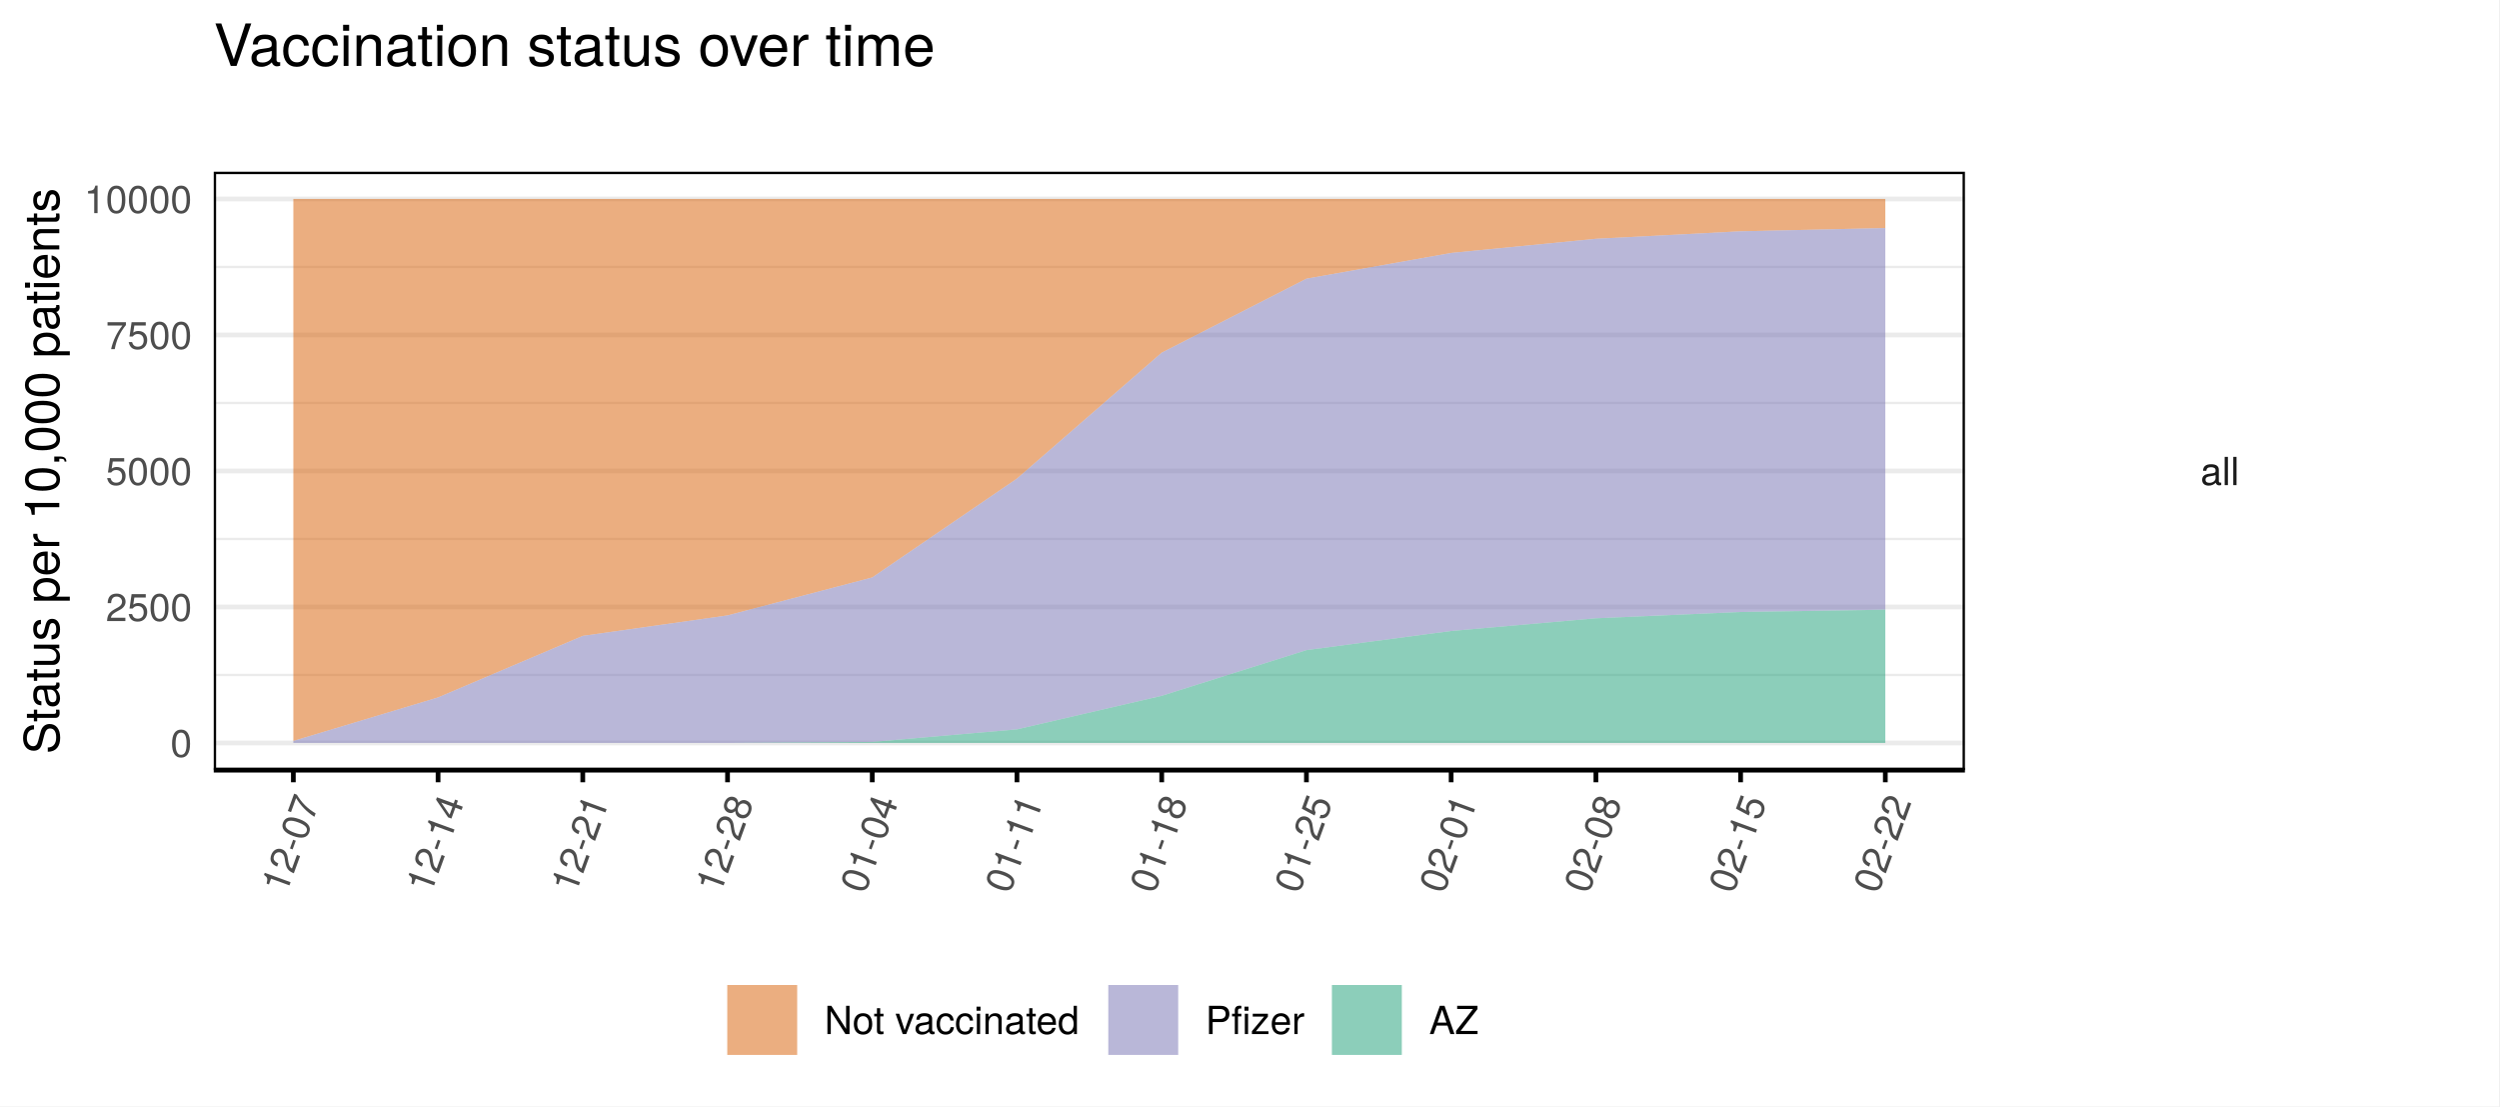
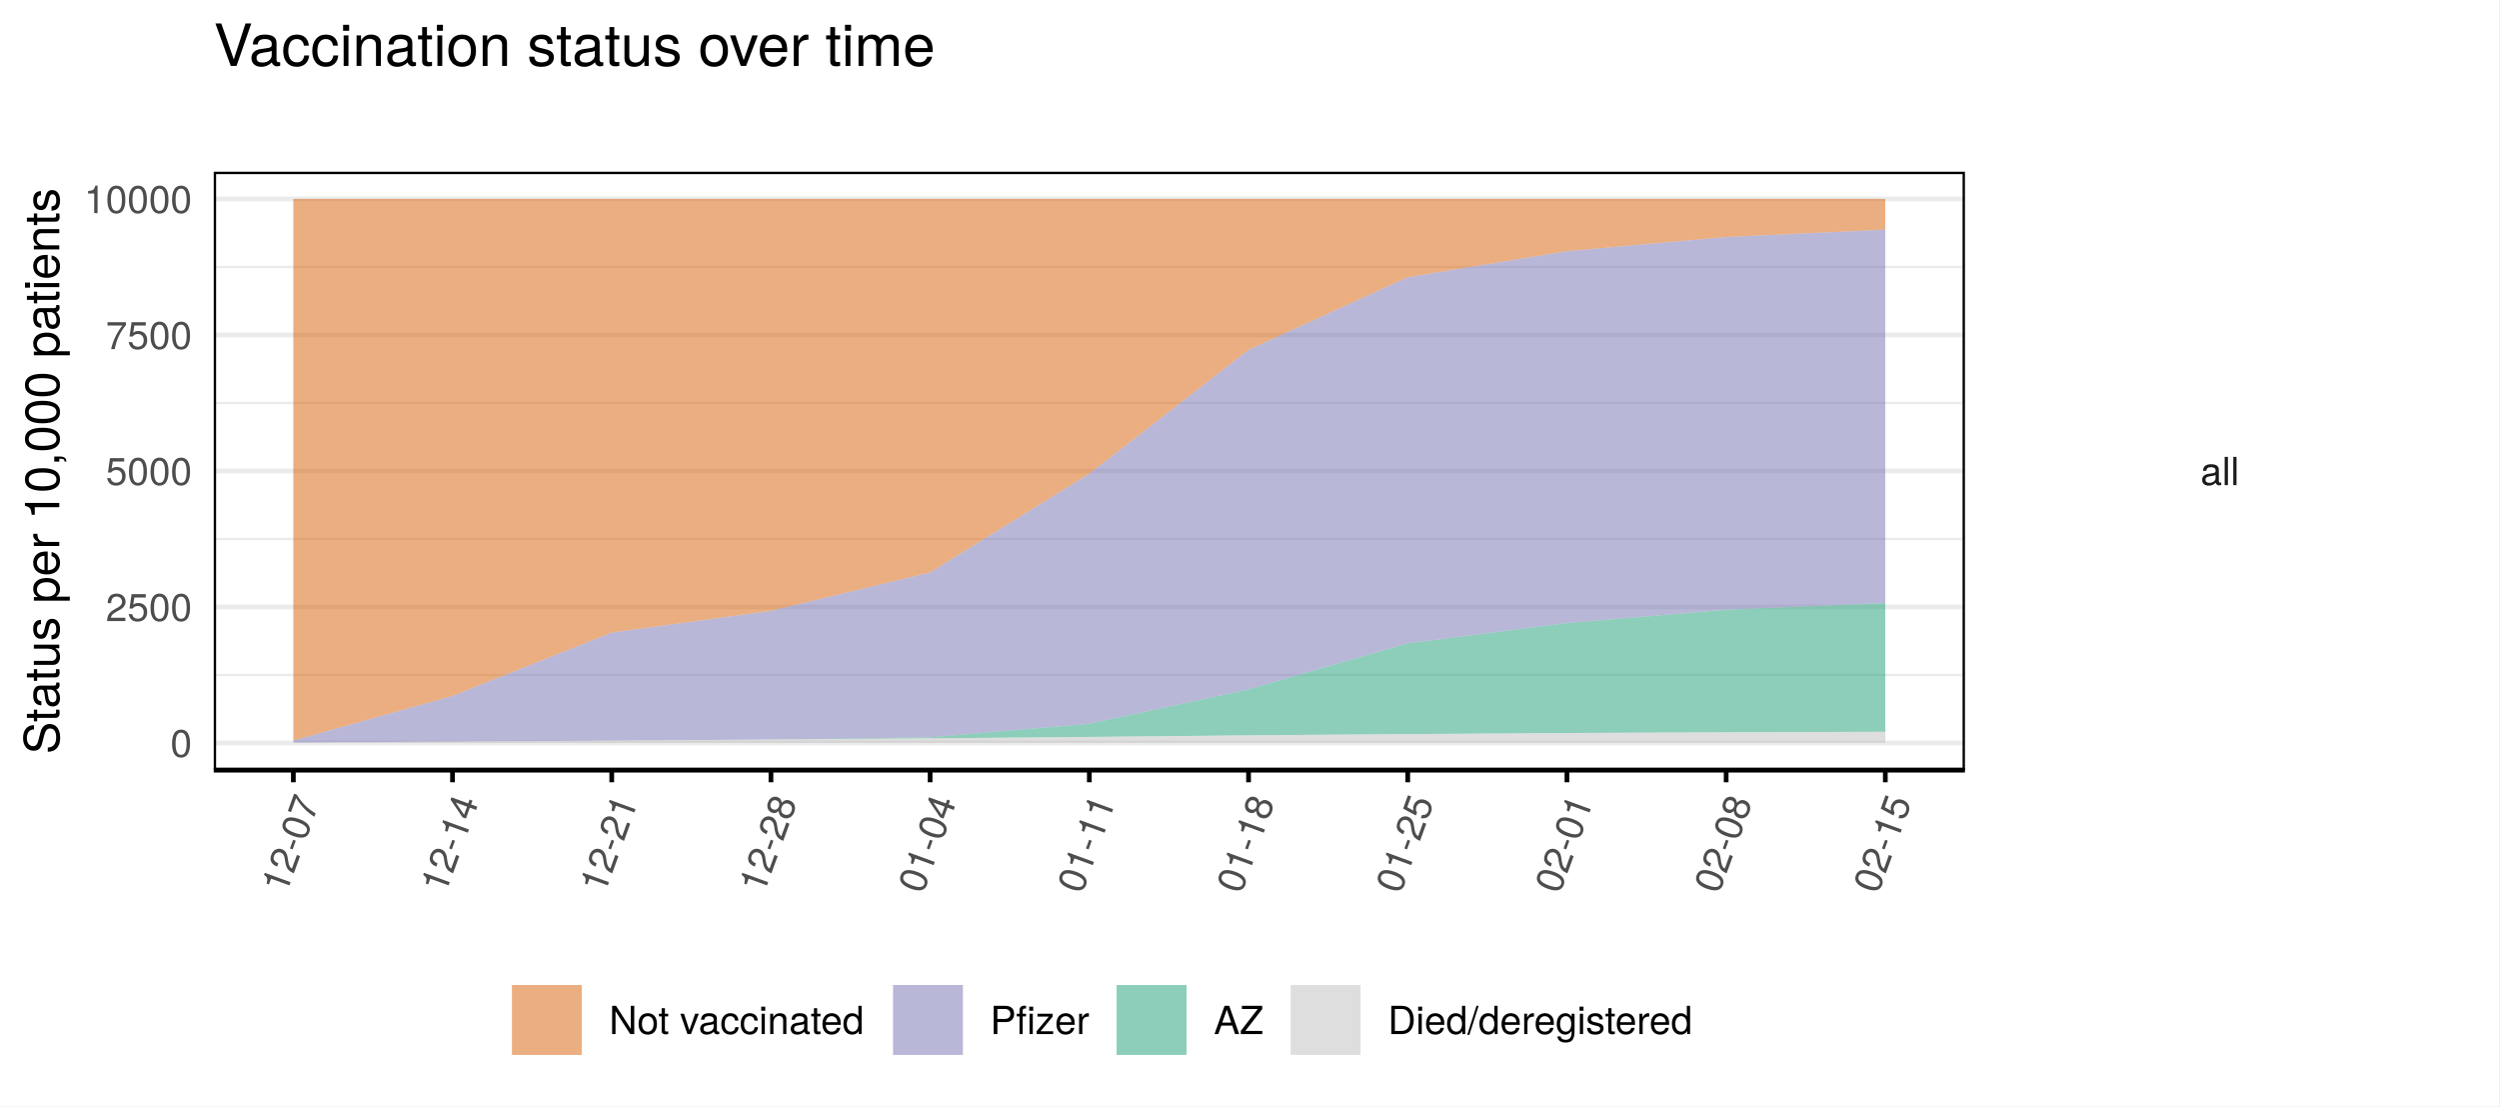
<svg xmlns="http://www.w3.org/2000/svg" viewBox="0 0 566.93 250.90">
  <defs>
    <style type="text/css">
    line, polyline, polygon, path, rect, circle {
      fill: none;
      stroke: #000000;
      stroke-linecap: round;
      stroke-linejoin: round;
      stroke-miterlimit: 10.00;
    }
  </style>
  </defs>
  <rect width="100%" height="100%" style="stroke: none; fill: #FFFFFF;" />
  <defs>
    <clipPath id="cpNDguNDl8NDQ1Ljc3fDE3NC42NXwzOC45NQ==">
      <rect x="48.49" y="38.95" width="397.28" height="135.70" />
    </clipPath>
  </defs>
  <polyline points="48.49,153.06 445.77,153.06 " style="stroke-width: 0.53; stroke: #EBEBEB; stroke-linecap: butt;" clip-path="url(#cpNDguNDl8NDQ1Ljc3fDE3NC42NXwzOC45NQ==)" />
  <polyline points="48.49,122.22 445.77,122.22 " style="stroke-width: 0.53; stroke: #EBEBEB; stroke-linecap: butt;" clip-path="url(#cpNDguNDl8NDQ1Ljc3fDE3NC42NXwzOC45NQ==)" />
  <polyline points="48.49,91.38 445.77,91.38 " style="stroke-width: 0.53; stroke: #EBEBEB; stroke-linecap: butt;" clip-path="url(#cpNDguNDl8NDQ1Ljc3fDE3NC42NXwzOC45NQ==)" />
  <polyline points="48.49,60.54 445.77,60.54 " style="stroke-width: 0.53; stroke: #EBEBEB; stroke-linecap: butt;" clip-path="url(#cpNDguNDl8NDQ1Ljc3fDE3NC42NXwzOC45NQ==)" />
  <polyline points="48.49,168.48 445.77,168.48 " style="stroke-width: 1.07; stroke: #EBEBEB; stroke-linecap: butt;" clip-path="url(#cpNDguNDl8NDQ1Ljc3fDE3NC42NXwzOC45NQ==)" />
  <polyline points="48.49,137.64 445.77,137.64 " style="stroke-width: 1.07; stroke: #EBEBEB; stroke-linecap: butt;" clip-path="url(#cpNDguNDl8NDQ1Ljc3fDE3NC42NXwzOC45NQ==)" />
  <polyline points="48.49,106.80 445.77,106.80 " style="stroke-width: 1.07; stroke: #EBEBEB; stroke-linecap: butt;" clip-path="url(#cpNDguNDl8NDQ1Ljc3fDE3NC42NXwzOC45NQ==)" />
  <polyline points="48.49,75.96 445.77,75.96 " style="stroke-width: 1.07; stroke: #EBEBEB; stroke-linecap: butt;" clip-path="url(#cpNDguNDl8NDQ1Ljc3fDE3NC42NXwzOC45NQ==)" />
  <polyline points="48.49,45.12 445.77,45.12 " style="stroke-width: 1.07; stroke: #EBEBEB; stroke-linecap: butt;" clip-path="url(#cpNDguNDl8NDQ1Ljc3fDE3NC42NXwzOC45NQ==)" />
-   <polygon points="66.55,45.12 99.38,45.12 132.21,45.12 165.05,45.12 197.88,45.12 230.71,45.12 263.55,45.12 296.38,45.12 329.21,45.12 362.05,45.12 394.88,45.12 427.71,45.12 427.71,51.71 394.88,52.45 362.05,54.15 329.21,57.36 296.38,63.20 263.55,79.98 230.71,108.53 197.88,130.95 165.05,139.56 132.21,144.20 99.38,158.16 66.55,168.03 " style="stroke-width: 0.00; stroke: none; fill: #D95F02; fill-opacity: 0.50;" clip-path="url(#cpNDguNDl8NDQ1Ljc3fDE3NC42NXwzOC45NQ==)" />
-   <polyline points="66.55,45.12 99.38,45.12 132.21,45.12 165.05,45.12 197.88,45.12 230.71,45.12 263.55,45.12 296.38,45.12 329.21,45.12 362.05,45.12 394.88,45.12 427.71,45.12 " style="stroke-width: 1.07; stroke: none;" clip-path="url(#cpNDguNDl8NDQ1Ljc3fDE3NC42NXwzOC45NQ==)" />
-   <polygon points="66.55,168.03 99.38,158.16 132.21,144.20 165.05,139.56 197.88,130.95 230.71,108.53 263.55,79.98 296.38,63.20 329.21,57.36 362.05,54.15 394.88,52.45 427.71,51.71 427.71,138.26 394.88,138.78 362.05,140.21 329.21,143.09 296.38,147.43 263.55,157.79 230.71,165.40 197.88,168.25 165.05,168.48 132.21,168.48 99.38,168.48 66.55,168.48 " style="stroke-width: 0.00; stroke: none; fill: #7570B3; fill-opacity: 0.50;" clip-path="url(#cpNDguNDl8NDQ1Ljc3fDE3NC42NXwzOC45NQ==)" />
-   <polyline points="66.55,168.03 99.38,158.16 132.21,144.20 165.05,139.56 197.88,130.95 230.71,108.53 263.55,79.98 296.38,63.20 329.21,57.36 362.05,54.15 394.88,52.45 427.71,51.71 " style="stroke-width: 1.07; stroke: none;" clip-path="url(#cpNDguNDl8NDQ1Ljc3fDE3NC42NXwzOC45NQ==)" />
-   <polygon points="66.55,168.48 99.38,168.48 132.21,168.48 165.05,168.48 197.88,168.25 230.71,165.40 263.55,157.79 296.38,147.43 329.21,143.09 362.05,140.21 394.88,138.78 427.71,138.26 427.71,168.48 394.88,168.48 362.05,168.48 329.21,168.48 296.38,168.48 263.55,168.48 230.71,168.48 197.88,168.48 165.05,168.48 132.21,168.48 99.38,168.48 66.55,168.48 " style="stroke-width: 0.00; stroke: none; fill: #1B9E77; fill-opacity: 0.50;" clip-path="url(#cpNDguNDl8NDQ1Ljc3fDE3NC42NXwzOC45NQ==)" />
-   <polyline points="66.55,168.48 99.38,168.48 132.21,168.48 165.05,168.48 197.88,168.25 230.71,165.40 263.55,157.79 296.38,147.43 329.21,143.09 362.05,140.21 394.88,138.78 427.71,138.26 " style="stroke-width: 1.07; stroke: none;" clip-path="url(#cpNDguNDl8NDQ1Ljc3fDE3NC42NXwzOC45NQ==)" />
+   <polygon points="66.55,45.12 102.66,45.12 138.78,45.12 174.90,45.12 211.01,45.12 247.13,45.12 283.25,45.12 319.36,45.12 355.48,45.12 391.60,45.12 427.71,45.12 427.71,52.08 391.60,53.75 355.48,56.97 319.36,62.87 283.25,79.34 247.13,107.42 211.01,129.81 174.90,138.53 138.78,143.45 102.66,157.82 66.55,167.95 " style="stroke-width: 0.00; stroke: none; fill: #D95F02; fill-opacity: 0.50;" clip-path="url(#cpNDguNDl8NDQ1Ljc3fDE3NC42NXwzOC45NQ==)" />
+   <polyline points="66.55,45.12 102.66,45.12 138.78,45.12 174.90,45.12 211.01,45.12 247.13,45.12 283.25,45.12 319.36,45.12 355.48,45.12 391.60,45.12 427.71,45.12 " style="stroke-width: 1.07; stroke: none;" clip-path="url(#cpNDguNDl8NDQ1Ljc3fDE3NC42NXwzOC45NQ==)" />
+   <polygon points="66.55,167.95 102.66,157.82 138.78,143.45 174.90,138.53 211.01,129.81 247.13,107.42 283.25,79.34 319.36,62.87 355.48,56.97 391.60,53.75 427.71,52.08 427.71,136.74 391.60,138.28 355.48,141.30 319.36,145.90 283.25,156.34 247.13,164.13 211.01,167.21 174.90,167.71 138.78,167.96 102.66,168.18 66.55,168.39 " style="stroke-width: 0.00; stroke: none; fill: #7570B3; fill-opacity: 0.50;" clip-path="url(#cpNDguNDl8NDQ1Ljc3fDE3NC42NXwzOC45NQ==)" />
+   <polyline points="66.55,167.95 102.66,157.82 138.78,143.45 174.90,138.53 211.01,129.81 247.13,107.42 283.25,79.34 319.36,62.87 355.48,56.97 391.60,53.75 427.71,52.08 " style="stroke-width: 1.07; stroke: none;" clip-path="url(#cpNDguNDl8NDQ1Ljc3fDE3NC42NXwzOC45NQ==)" />
+   <polygon points="66.55,168.39 102.66,168.18 138.78,167.96 174.90,167.71 211.01,167.21 247.13,164.13 283.25,156.34 319.36,145.90 355.48,141.30 391.60,138.28 427.71,136.74 427.71,165.95 391.60,166.07 355.48,166.23 319.36,166.47 283.25,166.76 247.13,167.12 211.01,167.44 174.90,167.71 138.78,167.96 102.66,168.18 66.55,168.39 " style="stroke-width: 0.00; stroke: none; fill: #1B9E77; fill-opacity: 0.50;" clip-path="url(#cpNDguNDl8NDQ1Ljc3fDE3NC42NXwzOC45NQ==)" />
+   <polyline points="66.55,168.39 102.66,168.18 138.78,167.96 174.90,167.71 211.01,167.21 247.13,164.13 283.25,156.34 319.36,145.90 355.48,141.30 391.60,138.28 427.71,136.74 " style="stroke-width: 1.07; stroke: none;" clip-path="url(#cpNDguNDl8NDQ1Ljc3fDE3NC42NXwzOC45NQ==)" />
+   <polygon points="66.55,168.39 102.66,168.18 138.78,167.96 174.90,167.71 211.01,167.44 247.13,167.12 283.25,166.76 319.36,166.47 355.48,166.23 391.60,166.07 427.71,165.95 427.71,168.48 391.60,168.48 355.48,168.48 319.36,168.48 283.25,168.48 247.13,168.48 211.01,168.48 174.90,168.48 138.78,168.48 102.66,168.48 66.55,168.48 " style="stroke-width: 0.00; stroke: none; fill: #BEBEBE; fill-opacity: 0.50;" clip-path="url(#cpNDguNDl8NDQ1Ljc3fDE3NC42NXwzOC45NQ==)" />
+   <polyline points="66.55,168.39 102.66,168.18 138.78,167.96 174.90,167.71 211.01,167.44 247.13,167.12 283.25,166.76 319.36,166.47 355.48,166.23 391.60,166.07 427.71,165.95 " style="stroke-width: 1.07; stroke: none;" clip-path="url(#cpNDguNDl8NDQ1Ljc3fDE3NC42NXwzOC45NQ==)" />
  <rect x="48.49" y="38.95" width="397.28" height="135.70" style="stroke-width: 1.07;" clip-path="url(#cpNDguNDl8NDQ1Ljc3fDE3NC42NXwzOC45NQ==)" />
  <defs>
    <clipPath id="cpMC4wMHw1NjYuOTN8MjUwLjkwfDAuMDA=">
      <rect x="0.00" y="0.00" width="566.93" height="250.90" />
    </clipPath>
  </defs>
  <defs>
    <clipPath id="cpNDQ1Ljc3fDU2MS40NXwxNzQuNjV8MzguOTU=">
      <rect x="445.77" y="38.95" width="115.68" height="135.70" />
    </clipPath>
  </defs>
  <defs>
    <clipPath id="cpNDk0LjgzfDUxMi4zOXwxNzQuNjV8MzguOTU=">
      <rect x="494.83" y="38.95" width="17.57" height="135.70" />
    </clipPath>
  </defs>
  <g clip-path="url(#cpNDk0LjgzfDUxMi4zOXwxNzQuNjV8MzguOTU=)">
    <text x="499.21" y="110.01" style="font-size: 8.80px; fill: #1A1A1A; font-family: TeX Gyre Heros;" textLength="8.80px" lengthAdjust="spacingAndGlyphs">all</text>
  </g>
  <defs>
    <clipPath id="cpNDQ1Ljc3fDU2MS40NXwxNzQuNjV8MzguOTU=">
      <rect x="445.77" y="38.95" width="115.68" height="135.70" />
    </clipPath>
  </defs>
  <defs>
    <clipPath id="cpMC4wMHw1NjYuOTN8MjUwLjkwfDAuMDA=">
      <rect x="0.00" y="0.00" width="566.93" height="250.90" />
    </clipPath>
  </defs>
  <polyline points="48.49,174.65 445.77,174.65 " style="stroke-width: 1.07; stroke-linecap: butt;" clip-path="url(#cpMC4wMHw1NjYuOTN8MjUwLjkwfDAuMDA=)" />
  <polyline points="66.55,177.39 66.55,174.65 " style="stroke-width: 1.07; stroke-linecap: butt;" clip-path="url(#cpMC4wMHw1NjYuOTN8MjUwLjkwfDAuMDA=)" />
-   <polyline points="99.38,177.39 99.38,174.65 " style="stroke-width: 1.07; stroke-linecap: butt;" clip-path="url(#cpMC4wMHw1NjYuOTN8MjUwLjkwfDAuMDA=)" />
-   <polyline points="132.21,177.39 132.21,174.65 " style="stroke-width: 1.07; stroke-linecap: butt;" clip-path="url(#cpMC4wMHw1NjYuOTN8MjUwLjkwfDAuMDA=)" />
-   <polyline points="165.05,177.39 165.05,174.65 " style="stroke-width: 1.07; stroke-linecap: butt;" clip-path="url(#cpMC4wMHw1NjYuOTN8MjUwLjkwfDAuMDA=)" />
-   <polyline points="197.88,177.39 197.88,174.65 " style="stroke-width: 1.07; stroke-linecap: butt;" clip-path="url(#cpMC4wMHw1NjYuOTN8MjUwLjkwfDAuMDA=)" />
-   <polyline points="230.71,177.39 230.71,174.65 " style="stroke-width: 1.07; stroke-linecap: butt;" clip-path="url(#cpMC4wMHw1NjYuOTN8MjUwLjkwfDAuMDA=)" />
-   <polyline points="263.55,177.39 263.55,174.65 " style="stroke-width: 1.07; stroke-linecap: butt;" clip-path="url(#cpMC4wMHw1NjYuOTN8MjUwLjkwfDAuMDA=)" />
-   <polyline points="296.38,177.39 296.38,174.65 " style="stroke-width: 1.07; stroke-linecap: butt;" clip-path="url(#cpMC4wMHw1NjYuOTN8MjUwLjkwfDAuMDA=)" />
-   <polyline points="329.21,177.39 329.21,174.65 " style="stroke-width: 1.07; stroke-linecap: butt;" clip-path="url(#cpMC4wMHw1NjYuOTN8MjUwLjkwfDAuMDA=)" />
-   <polyline points="362.05,177.39 362.05,174.65 " style="stroke-width: 1.07; stroke-linecap: butt;" clip-path="url(#cpMC4wMHw1NjYuOTN8MjUwLjkwfDAuMDA=)" />
-   <polyline points="394.88,177.39 394.88,174.65 " style="stroke-width: 1.07; stroke-linecap: butt;" clip-path="url(#cpMC4wMHw1NjYuOTN8MjUwLjkwfDAuMDA=)" />
+   <polyline points="102.66,177.39 102.66,174.65 " style="stroke-width: 1.07; stroke-linecap: butt;" clip-path="url(#cpMC4wMHw1NjYuOTN8MjUwLjkwfDAuMDA=)" />
+   <polyline points="138.78,177.39 138.78,174.65 " style="stroke-width: 1.07; stroke-linecap: butt;" clip-path="url(#cpMC4wMHw1NjYuOTN8MjUwLjkwfDAuMDA=)" />
+   <polyline points="174.90,177.39 174.90,174.65 " style="stroke-width: 1.07; stroke-linecap: butt;" clip-path="url(#cpMC4wMHw1NjYuOTN8MjUwLjkwfDAuMDA=)" />
+   <polyline points="211.01,177.39 211.01,174.65 " style="stroke-width: 1.07; stroke-linecap: butt;" clip-path="url(#cpMC4wMHw1NjYuOTN8MjUwLjkwfDAuMDA=)" />
+   <polyline points="247.13,177.39 247.13,174.65 " style="stroke-width: 1.07; stroke-linecap: butt;" clip-path="url(#cpMC4wMHw1NjYuOTN8MjUwLjkwfDAuMDA=)" />
+   <polyline points="283.25,177.39 283.25,174.65 " style="stroke-width: 1.07; stroke-linecap: butt;" clip-path="url(#cpMC4wMHw1NjYuOTN8MjUwLjkwfDAuMDA=)" />
+   <polyline points="319.36,177.39 319.36,174.65 " style="stroke-width: 1.07; stroke-linecap: butt;" clip-path="url(#cpMC4wMHw1NjYuOTN8MjUwLjkwfDAuMDA=)" />
+   <polyline points="355.48,177.39 355.48,174.65 " style="stroke-width: 1.07; stroke-linecap: butt;" clip-path="url(#cpMC4wMHw1NjYuOTN8MjUwLjkwfDAuMDA=)" />
+   <polyline points="391.60,177.39 391.60,174.65 " style="stroke-width: 1.07; stroke-linecap: butt;" clip-path="url(#cpMC4wMHw1NjYuOTN8MjUwLjkwfDAuMDA=)" />
  <polyline points="427.71,177.39 427.71,174.65 " style="stroke-width: 1.07; stroke-linecap: butt;" clip-path="url(#cpMC4wMHw1NjYuOTN8MjUwLjkwfDAuMDA=)" />
  <g clip-path="url(#cpMC4wMHw1NjYuOTN8MjUwLjkwfDAuMDA=)">
    <text transform="translate(64.88,202.92) rotate(-70)" style="font-size: 8.80px; fill: #4D4D4D; font-family: TeX Gyre Heros;" textLength="22.50px" lengthAdjust="spacingAndGlyphs">12-07</text>
  </g>
  <g clip-path="url(#cpMC4wMHw1NjYuOTN8MjUwLjkwfDAuMDA=)">
-     <text transform="translate(97.71,202.92) rotate(-70)" style="font-size: 8.80px; fill: #4D4D4D; font-family: TeX Gyre Heros;" textLength="22.50px" lengthAdjust="spacingAndGlyphs">12-14</text>
+     <text transform="translate(101.00,202.92) rotate(-70)" style="font-size: 8.80px; fill: #4D4D4D; font-family: TeX Gyre Heros;" textLength="22.50px" lengthAdjust="spacingAndGlyphs">12-14</text>
  </g>
  <g clip-path="url(#cpMC4wMHw1NjYuOTN8MjUwLjkwfDAuMDA=)">
-     <text transform="translate(130.55,202.92) rotate(-70)" style="font-size: 8.80px; fill: #4D4D4D; font-family: TeX Gyre Heros;" textLength="22.50px" lengthAdjust="spacingAndGlyphs">12-21</text>
+     <text transform="translate(137.11,202.92) rotate(-70)" style="font-size: 8.80px; fill: #4D4D4D; font-family: TeX Gyre Heros;" textLength="22.50px" lengthAdjust="spacingAndGlyphs">12-21</text>
  </g>
  <g clip-path="url(#cpMC4wMHw1NjYuOTN8MjUwLjkwfDAuMDA=)">
-     <text transform="translate(163.38,202.92) rotate(-70)" style="font-size: 8.80px; fill: #4D4D4D; font-family: TeX Gyre Heros;" textLength="22.50px" lengthAdjust="spacingAndGlyphs">12-28</text>
+     <text transform="translate(173.23,202.92) rotate(-70)" style="font-size: 8.80px; fill: #4D4D4D; font-family: TeX Gyre Heros;" textLength="22.50px" lengthAdjust="spacingAndGlyphs">12-28</text>
  </g>
  <g clip-path="url(#cpMC4wMHw1NjYuOTN8MjUwLjkwfDAuMDA=)">
-     <text transform="translate(196.21,202.92) rotate(-70)" style="font-size: 8.80px; fill: #4D4D4D; font-family: TeX Gyre Heros;" textLength="22.50px" lengthAdjust="spacingAndGlyphs">01-04</text>
+     <text transform="translate(209.35,202.92) rotate(-70)" style="font-size: 8.80px; fill: #4D4D4D; font-family: TeX Gyre Heros;" textLength="22.50px" lengthAdjust="spacingAndGlyphs">01-04</text>
  </g>
  <g clip-path="url(#cpMC4wMHw1NjYuOTN8MjUwLjkwfDAuMDA=)">
-     <text transform="translate(229.05,202.92) rotate(-70)" style="font-size: 8.80px; fill: #4D4D4D; font-family: TeX Gyre Heros;" textLength="22.50px" lengthAdjust="spacingAndGlyphs">01-11</text>
+     <text transform="translate(245.46,202.92) rotate(-70)" style="font-size: 8.80px; fill: #4D4D4D; font-family: TeX Gyre Heros;" textLength="22.50px" lengthAdjust="spacingAndGlyphs">01-11</text>
  </g>
  <g clip-path="url(#cpMC4wMHw1NjYuOTN8MjUwLjkwfDAuMDA=)">
-     <text transform="translate(261.88,202.92) rotate(-70)" style="font-size: 8.80px; fill: #4D4D4D; font-family: TeX Gyre Heros;" textLength="22.50px" lengthAdjust="spacingAndGlyphs">01-18</text>
+     <text transform="translate(281.58,202.92) rotate(-70)" style="font-size: 8.80px; fill: #4D4D4D; font-family: TeX Gyre Heros;" textLength="22.50px" lengthAdjust="spacingAndGlyphs">01-18</text>
  </g>
  <g clip-path="url(#cpMC4wMHw1NjYuOTN8MjUwLjkwfDAuMDA=)">
-     <text transform="translate(294.71,202.92) rotate(-70)" style="font-size: 8.80px; fill: #4D4D4D; font-family: TeX Gyre Heros;" textLength="22.50px" lengthAdjust="spacingAndGlyphs">01-25</text>
+     <text transform="translate(317.70,202.92) rotate(-70)" style="font-size: 8.80px; fill: #4D4D4D; font-family: TeX Gyre Heros;" textLength="22.50px" lengthAdjust="spacingAndGlyphs">01-25</text>
  </g>
  <g clip-path="url(#cpMC4wMHw1NjYuOTN8MjUwLjkwfDAuMDA=)">
-     <text transform="translate(327.55,202.92) rotate(-70)" style="font-size: 8.80px; fill: #4D4D4D; font-family: TeX Gyre Heros;" textLength="22.50px" lengthAdjust="spacingAndGlyphs">02-01</text>
+     <text transform="translate(353.81,202.92) rotate(-70)" style="font-size: 8.80px; fill: #4D4D4D; font-family: TeX Gyre Heros;" textLength="22.50px" lengthAdjust="spacingAndGlyphs">02-01</text>
  </g>
  <g clip-path="url(#cpMC4wMHw1NjYuOTN8MjUwLjkwfDAuMDA=)">
-     <text transform="translate(360.38,202.92) rotate(-70)" style="font-size: 8.80px; fill: #4D4D4D; font-family: TeX Gyre Heros;" textLength="22.50px" lengthAdjust="spacingAndGlyphs">02-08</text>
+     <text transform="translate(389.93,202.92) rotate(-70)" style="font-size: 8.80px; fill: #4D4D4D; font-family: TeX Gyre Heros;" textLength="22.50px" lengthAdjust="spacingAndGlyphs">02-08</text>
  </g>
  <g clip-path="url(#cpMC4wMHw1NjYuOTN8MjUwLjkwfDAuMDA=)">
-     <text transform="translate(393.21,202.92) rotate(-70)" style="font-size: 8.80px; fill: #4D4D4D; font-family: TeX Gyre Heros;" textLength="22.50px" lengthAdjust="spacingAndGlyphs">02-15</text>
-   </g>
-   <g clip-path="url(#cpMC4wMHw1NjYuOTN8MjUwLjkwfDAuMDA=)">
-     <text transform="translate(426.05,202.92) rotate(-70)" style="font-size: 8.80px; fill: #4D4D4D; font-family: TeX Gyre Heros;" textLength="22.50px" lengthAdjust="spacingAndGlyphs">02-22</text>
+     <text transform="translate(426.05,202.92) rotate(-70)" style="font-size: 8.80px; fill: #4D4D4D; font-family: TeX Gyre Heros;" textLength="22.50px" lengthAdjust="spacingAndGlyphs">02-15</text>
  </g>
  <g clip-path="url(#cpMC4wMHw1NjYuOTN8MjUwLjkwfDAuMDA=)">
    <text x="38.66" y="171.69" style="font-size: 8.80px; fill: #4D4D4D; font-family: TeX Gyre Heros;" textLength="4.89px" lengthAdjust="spacingAndGlyphs">0</text>
  </g>
  <g clip-path="url(#cpMC4wMHw1NjYuOTN8MjUwLjkwfDAuMDA=)">
    <text x="23.99" y="140.85" style="font-size: 8.80px; fill: #4D4D4D; font-family: TeX Gyre Heros;" textLength="19.57px" lengthAdjust="spacingAndGlyphs">2500</text>
  </g>
  <g clip-path="url(#cpMC4wMHw1NjYuOTN8MjUwLjkwfDAuMDA=)">
    <text x="23.99" y="110.01" style="font-size: 8.80px; fill: #4D4D4D; font-family: TeX Gyre Heros;" textLength="19.57px" lengthAdjust="spacingAndGlyphs">5000</text>
  </g>
  <g clip-path="url(#cpMC4wMHw1NjYuOTN8MjUwLjkwfDAuMDA=)">
    <text x="23.99" y="79.17" style="font-size: 8.80px; fill: #4D4D4D; font-family: TeX Gyre Heros;" textLength="19.57px" lengthAdjust="spacingAndGlyphs">7500</text>
  </g>
  <g clip-path="url(#cpMC4wMHw1NjYuOTN8MjUwLjkwfDAuMDA=)">
    <text x="19.09" y="48.33" style="font-size: 8.80px; fill: #4D4D4D; font-family: TeX Gyre Heros;" textLength="24.46px" lengthAdjust="spacingAndGlyphs">10000</text>
  </g>
  <g clip-path="url(#cpMC4wMHw1NjYuOTN8MjUwLjkwfDAuMDA=)">
    <text transform="translate(13.45,171.01) rotate(-90)" style="font-size: 11.00px; font-family: TeX Gyre Heros;" textLength="128.41px" lengthAdjust="spacingAndGlyphs">Status per 10,000 patients</text>
  </g>
-   <rect x="164.99" y="223.37" width="15.86" height="15.86" style="stroke-width: 1.07; stroke: none; stroke-linecap: square; stroke-linejoin: miter; fill: #D95F02; fill-opacity: 0.50;" clip-path="url(#cpMC4wMHw1NjYuOTN8MjUwLjkwfDAuMDA=)" />
-   <rect x="251.43" y="223.37" width="15.86" height="15.86" style="stroke-width: 1.07; stroke: none; stroke-linecap: square; stroke-linejoin: miter; fill: #7570B3; fill-opacity: 0.50;" clip-path="url(#cpMC4wMHw1NjYuOTN8MjUwLjkwfDAuMDA=)" />
-   <rect x="302.16" y="223.37" width="15.86" height="15.86" style="stroke-width: 1.07; stroke: none; stroke-linecap: square; stroke-linejoin: miter; fill: #1B9E77; fill-opacity: 0.50;" clip-path="url(#cpMC4wMHw1NjYuOTN8MjUwLjkwfDAuMDA=)" />
+   <rect x="116.14" y="223.37" width="15.86" height="15.86" style="stroke-width: 1.07; stroke: none; stroke-linecap: square; stroke-linejoin: miter; fill: #D95F02; fill-opacity: 0.50;" clip-path="url(#cpMC4wMHw1NjYuOTN8MjUwLjkwfDAuMDA=)" />
+   <rect x="202.59" y="223.37" width="15.86" height="15.86" style="stroke-width: 1.07; stroke: none; stroke-linecap: square; stroke-linejoin: miter; fill: #7570B3; fill-opacity: 0.50;" clip-path="url(#cpMC4wMHw1NjYuOTN8MjUwLjkwfDAuMDA=)" />
+   <rect x="253.32" y="223.37" width="15.86" height="15.86" style="stroke-width: 1.07; stroke: none; stroke-linecap: square; stroke-linejoin: miter; fill: #1B9E77; fill-opacity: 0.50;" clip-path="url(#cpMC4wMHw1NjYuOTN8MjUwLjkwfDAuMDA=)" />
+   <rect x="292.80" y="223.37" width="15.86" height="15.86" style="stroke-width: 1.07; stroke: none; stroke-linecap: square; stroke-linejoin: miter; fill: #BEBEBE; fill-opacity: 0.50;" clip-path="url(#cpMC4wMHw1NjYuOTN8MjUwLjkwfDAuMDA=)" />
  <g clip-path="url(#cpMC4wMHw1NjYuOTN8MjUwLjkwfDAuMDA=)">
-     <text x="187.04" y="234.50" style="font-size: 8.80px; font-family: TeX Gyre Heros;" textLength="58.20px" lengthAdjust="spacingAndGlyphs">Not vaccinated</text>
+     <text x="138.20" y="234.50" style="font-size: 8.80px; font-family: TeX Gyre Heros;" textLength="58.20px" lengthAdjust="spacingAndGlyphs">Not vaccinated</text>
  </g>
  <g clip-path="url(#cpMC4wMHw1NjYuOTN8MjUwLjkwfDAuMDA=)">
-     <text x="273.48" y="234.50" style="font-size: 8.80px; font-family: TeX Gyre Heros;" textLength="22.49px" lengthAdjust="spacingAndGlyphs">Pfizer</text>
+     <text x="224.64" y="234.50" style="font-size: 8.80px; font-family: TeX Gyre Heros;" textLength="22.49px" lengthAdjust="spacingAndGlyphs">Pfizer</text>
  </g>
  <g clip-path="url(#cpMC4wMHw1NjYuOTN8MjUwLjkwfDAuMDA=)">
-     <text x="324.21" y="234.50" style="font-size: 8.80px; font-family: TeX Gyre Heros;" textLength="11.25px" lengthAdjust="spacingAndGlyphs">AZ</text>
+     <text x="275.37" y="234.50" style="font-size: 8.80px; font-family: TeX Gyre Heros;" textLength="11.25px" lengthAdjust="spacingAndGlyphs">AZ</text>
+   </g>
+   <g clip-path="url(#cpMC4wMHw1NjYuOTN8MjUwLjkwfDAuMDA=)">
+     <text x="314.85" y="234.50" style="font-size: 8.80px; font-family: TeX Gyre Heros;" textLength="69.45px" lengthAdjust="spacingAndGlyphs">Died/deregistered</text>
  </g>
  <g clip-path="url(#cpMC4wMHw1NjYuOTN8MjUwLjkwfDAuMDA=)">
    <text x="48.49" y="14.95" style="font-size: 13.20px; font-family: TeX Gyre Heros;" textLength="165.07px" lengthAdjust="spacingAndGlyphs">Vaccination status over time</text>
  </g>
</svg>
